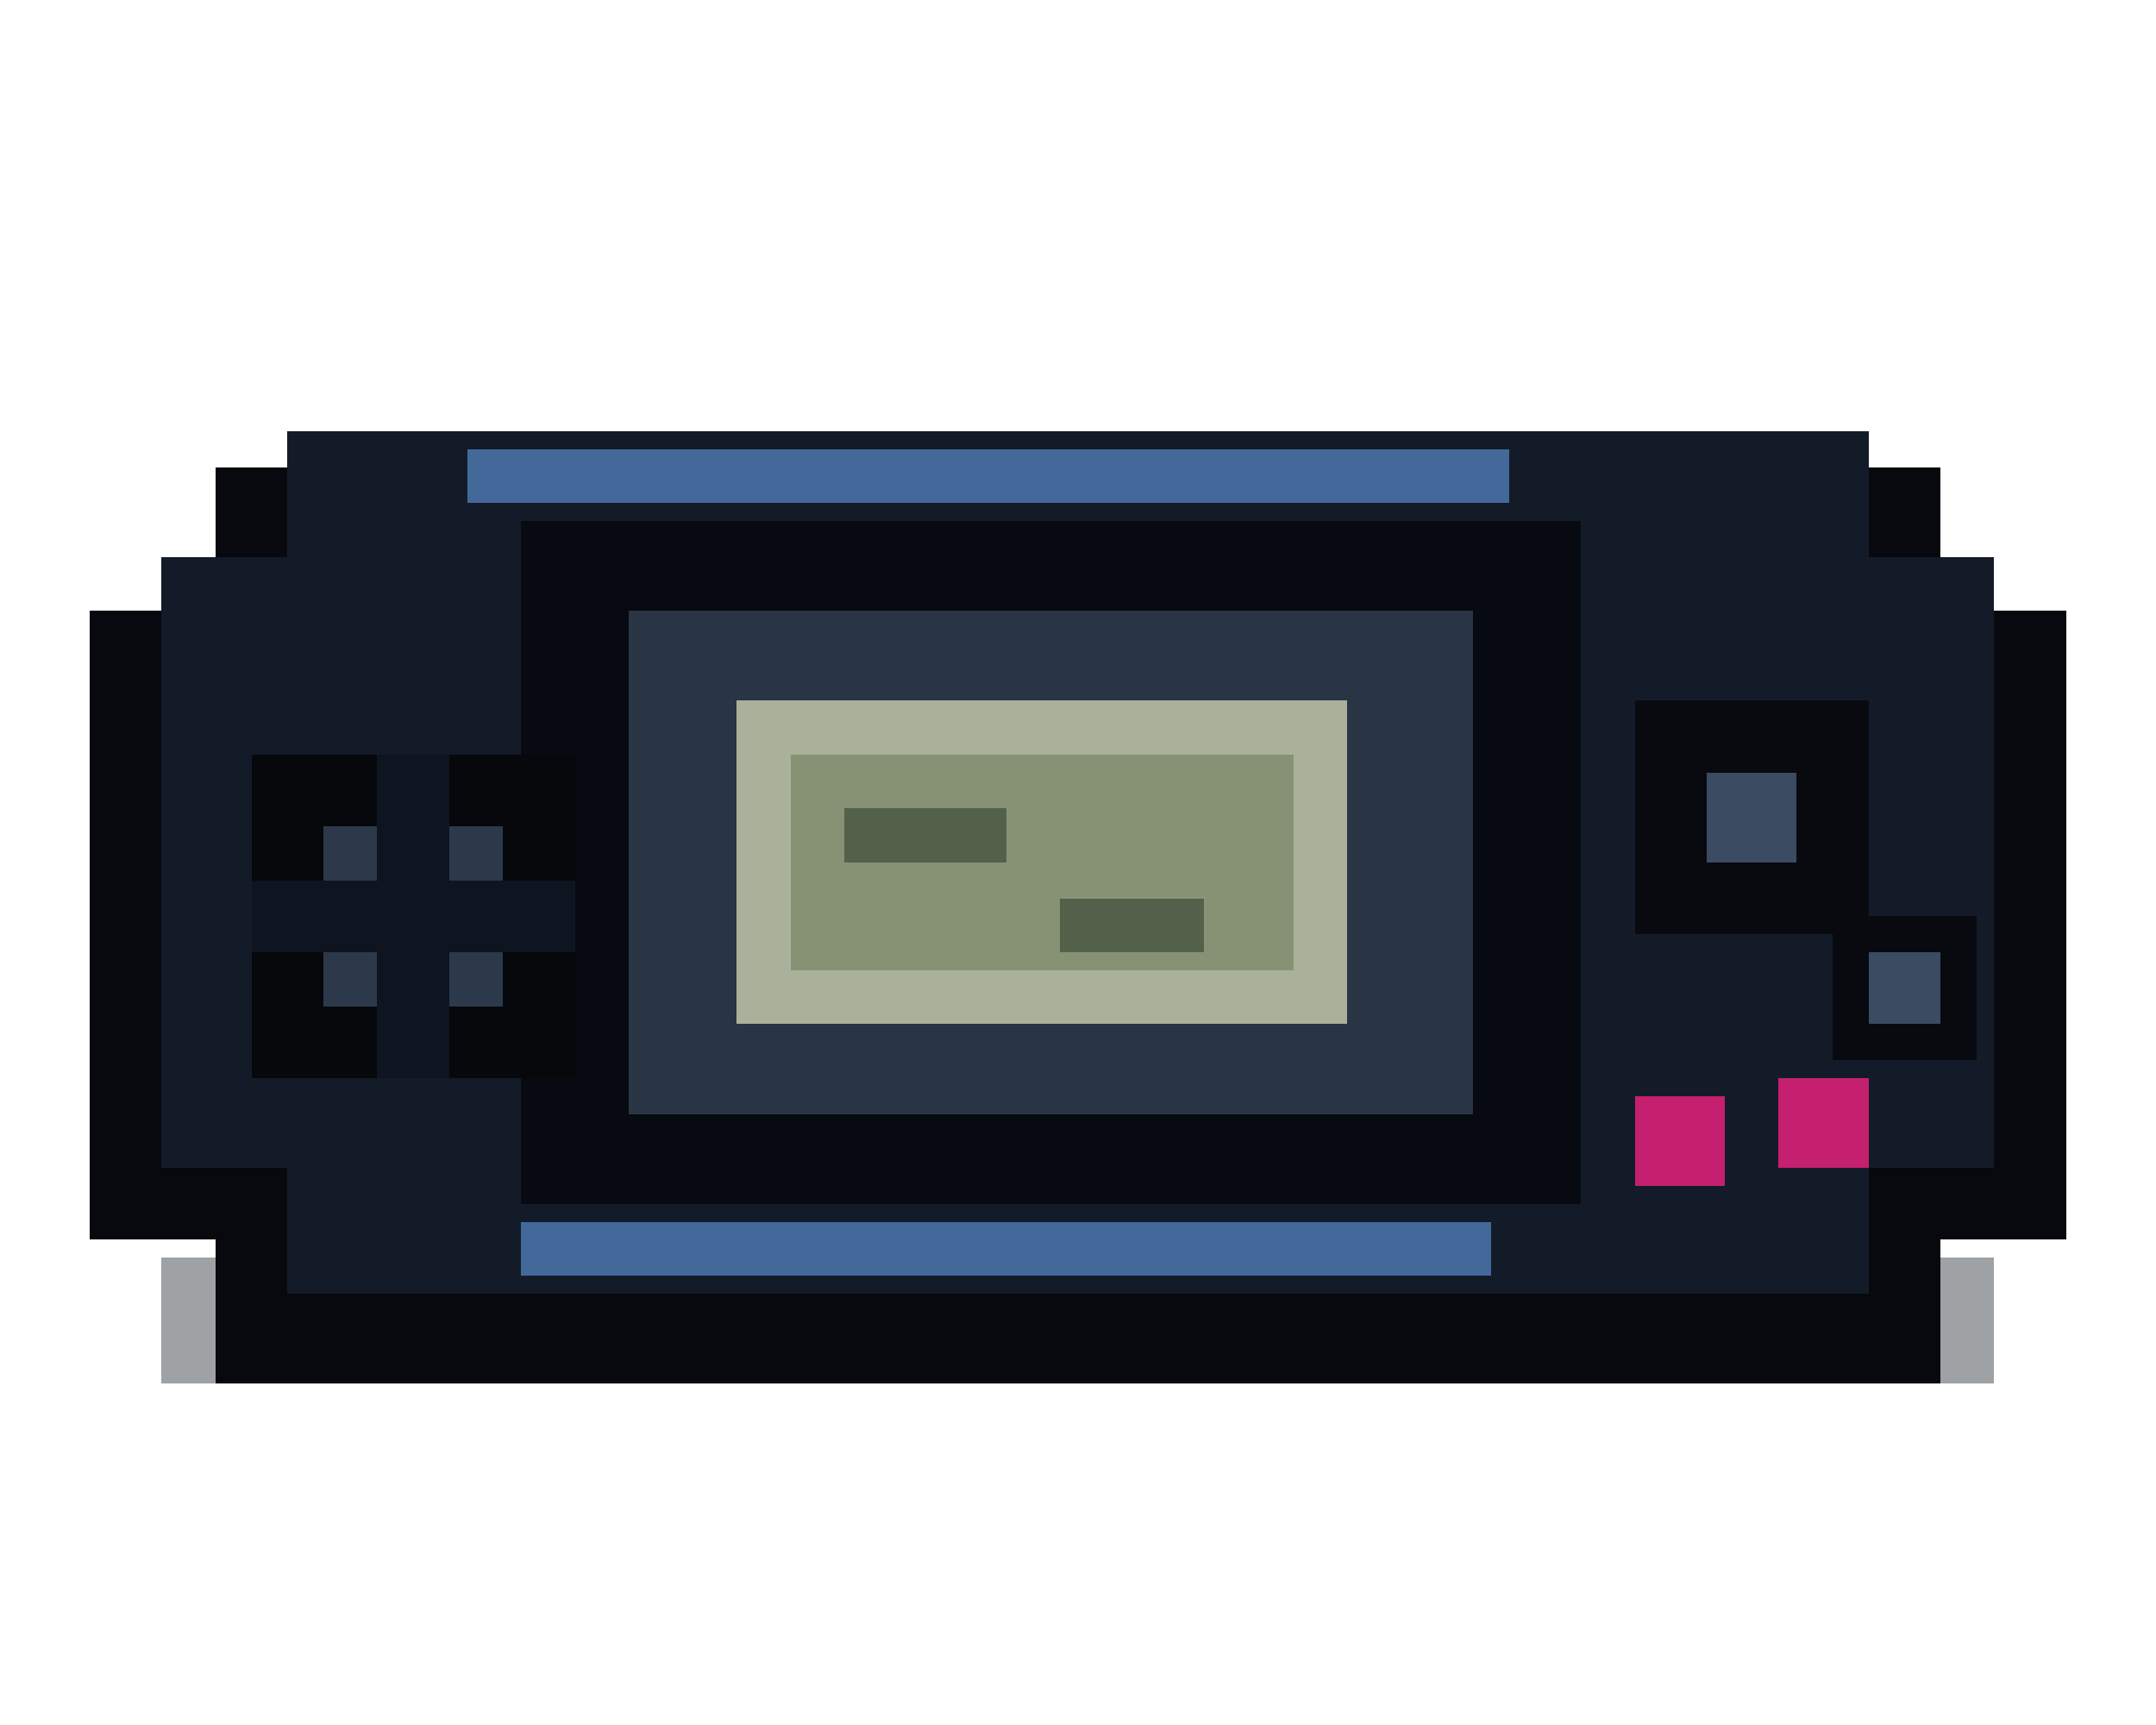
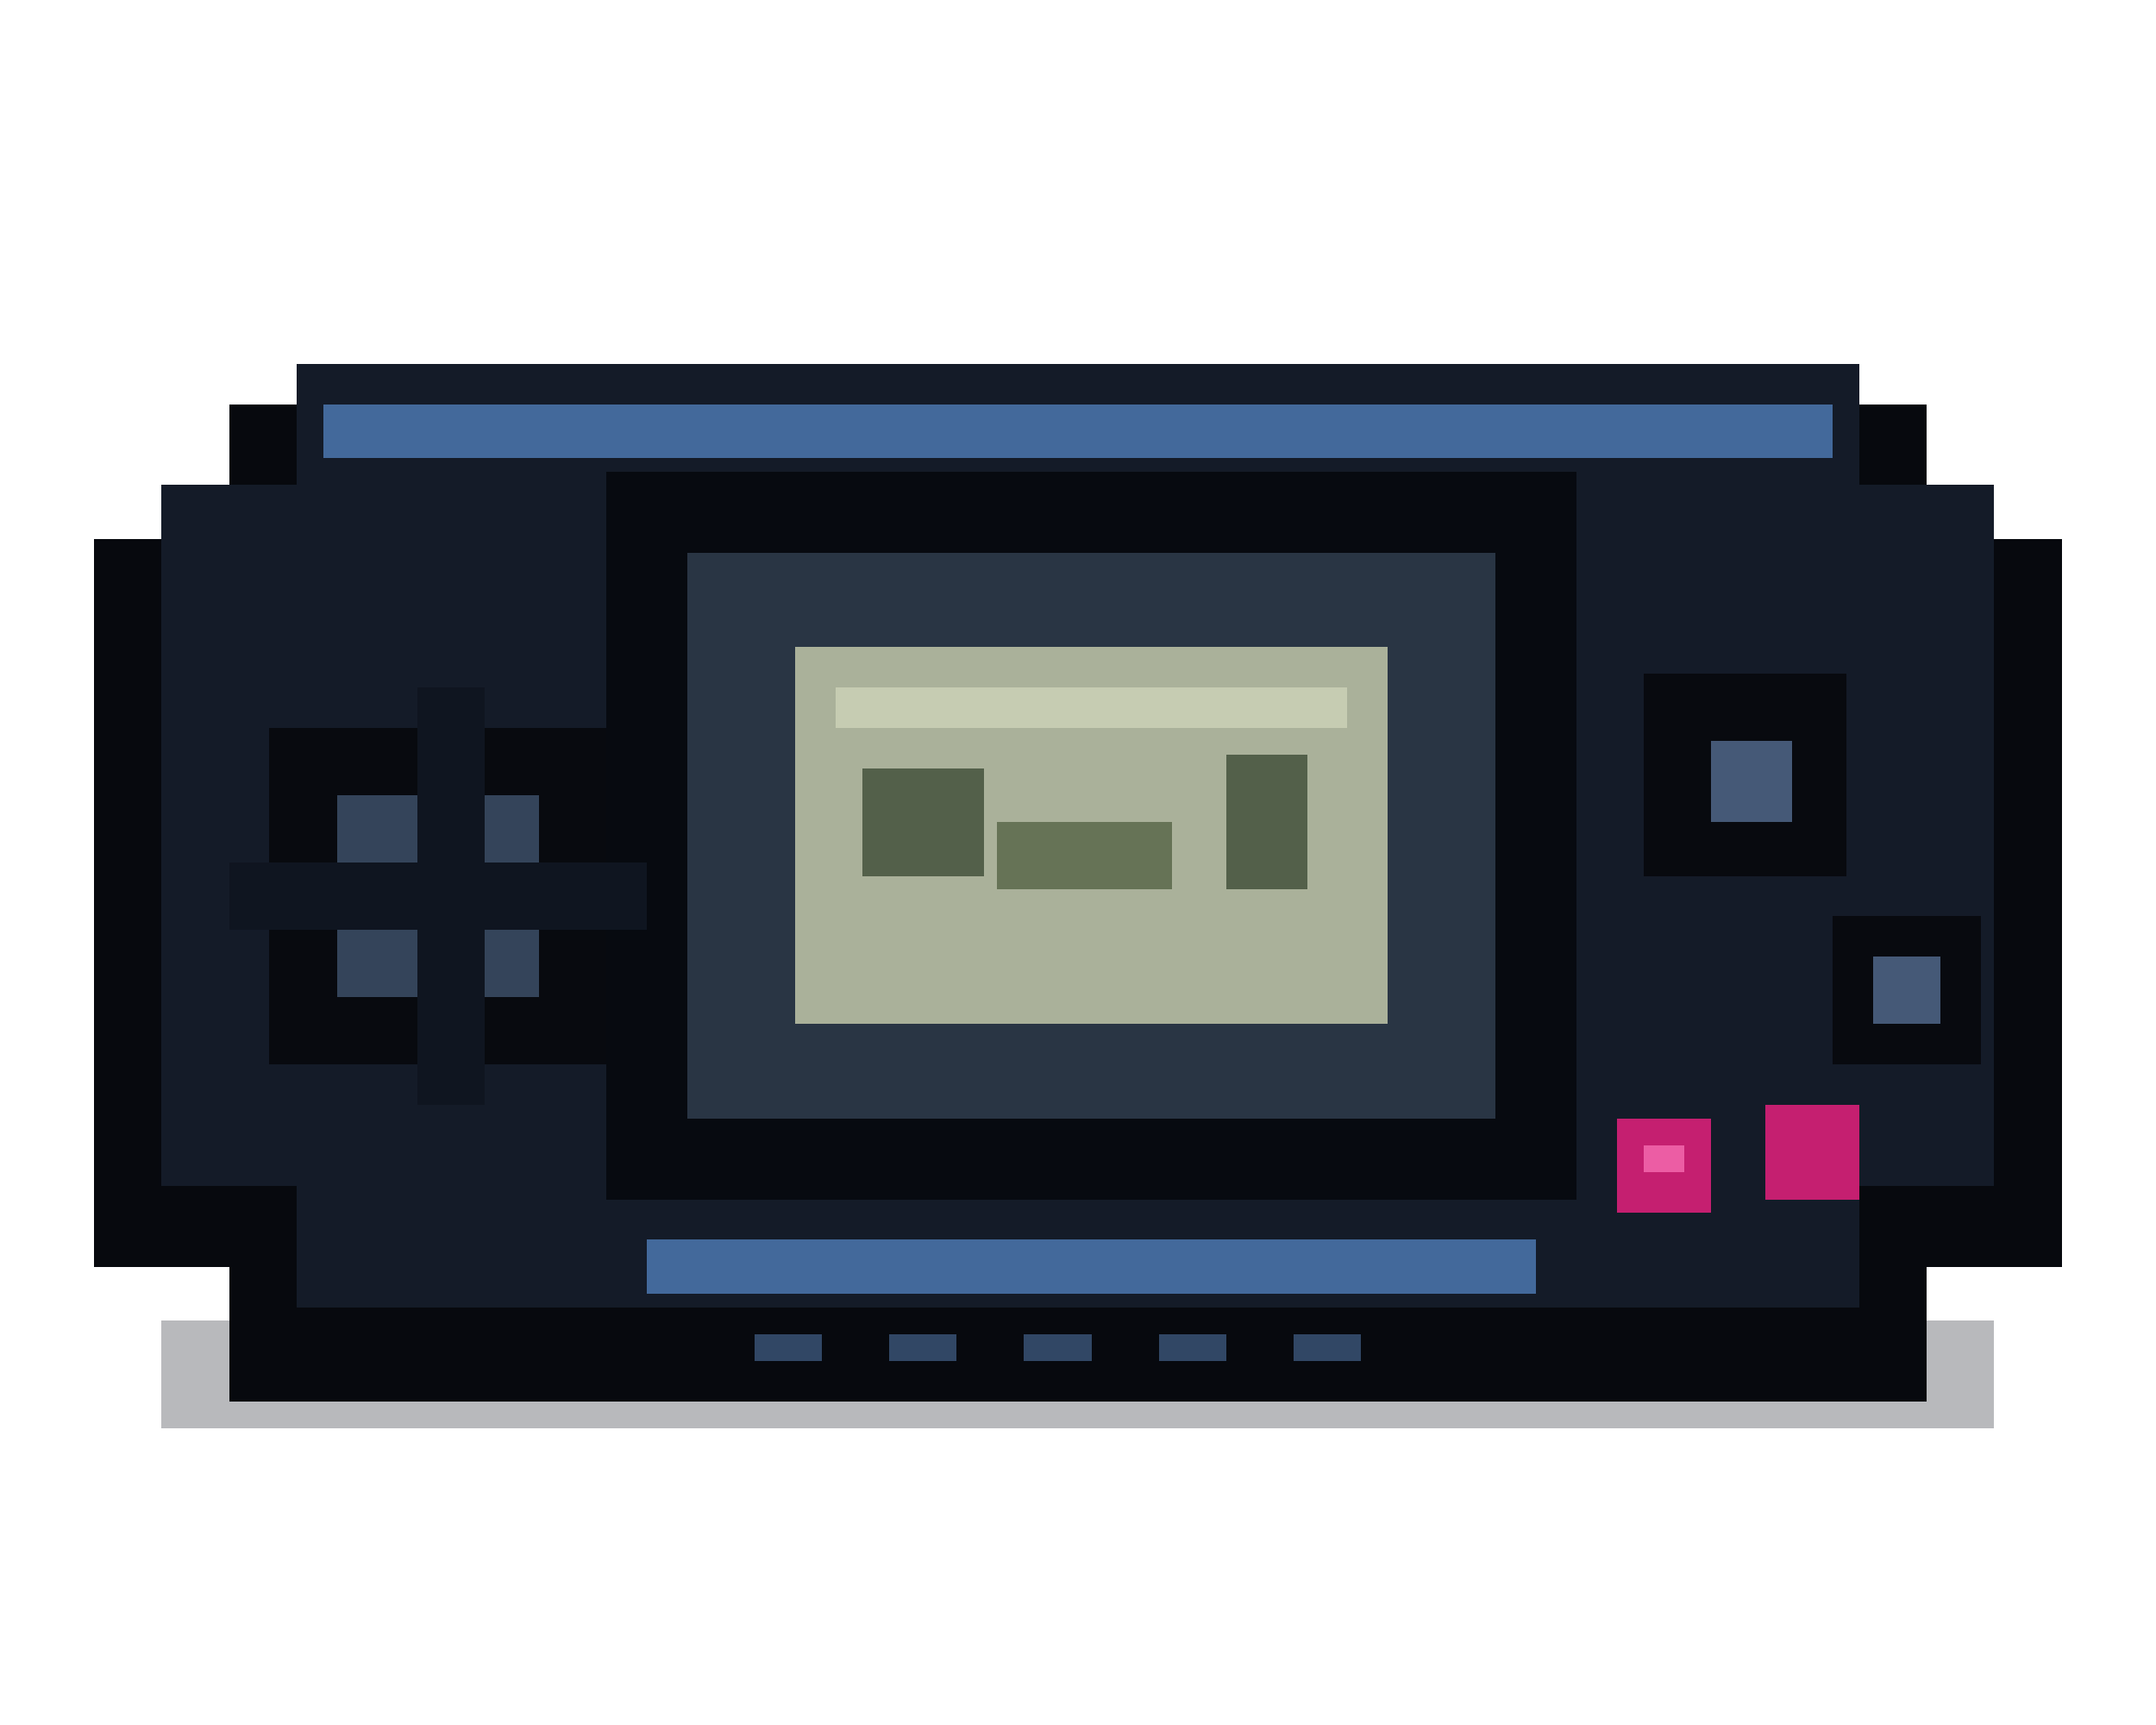
- <svg xmlns="http://www.w3.org/2000/svg" viewBox="0 0 120 96" shape-rendering="crispEdges">
-   <rect x="9" y="70" width="102" height="7" fill="#172126" opacity=".42" />
-   <path d="M5 34h7v-8h96v8h7v35h-7v8H12v-8H5z" fill="#07090e" />
-   <path d="M9 31h7v-7h88v7h7v34h-7v7H16v-7H9z" fill="#141b28" />
-   <rect x="29" y="29" width="59" height="38" fill="#070a10" />
-   <rect x="35" y="34" width="47" height="28" fill="#293544" />
-   <rect x="41" y="39" width="34" height="18" fill="#aab19a" />
-   <rect x="44" y="42" width="28" height="12" fill="#879275" />
-   <rect x="47" y="45" width="9" height="3" fill="#53604a" />
-   <rect x="59" y="50" width="8" height="3" fill="#53604a" />
-   <rect x="14" y="42" width="18" height="18" fill="#06080c" />
-   <rect x="18" y="46" width="10" height="10" fill="#2c394b" />
-   <rect x="21" y="42" width="4" height="18" fill="#0f1520" />
-   <rect x="14" y="49" width="18" height="4" fill="#0f1520" />
-   <rect x="91" y="39" width="13" height="13" fill="#080a0f" />
-   <rect x="95" y="43" width="5" height="5" fill="#3b4b62" />
-   <rect x="102" y="51" width="8" height="8" fill="#080a0f" />
-   <rect x="104" y="53" width="4" height="4" fill="#3b4b62" />
-   <rect x="91" y="61" width="5" height="5" fill="#c51f70" />
-   <rect x="99" y="60" width="5" height="5" fill="#c51f70" />
-   <rect x="26" y="25" width="58" height="3" fill="#43699b" />
-   <rect x="29" y="68" width="54" height="3" fill="#43699b" />
+ <svg xmlns="http://www.w3.org/2000/svg" viewBox="0 0 160 128" shape-rendering="crispEdges">
+   <rect x="12" y="98" width="136" height="8" fill="#11151d" opacity=".3" />
+   <path d="M7 40h10v-10h126v10h10v54h-10v10H17V94H7z" fill="#07090e" />
+   <path d="M12 36h10v-9h116v9h10v52h-10v9H22v-9H12z" fill="#141b28" />
+   <rect x="24" y="30" width="112" height="4" fill="#43699b" />
+   <rect x="45" y="35" width="72" height="54" fill="#070a10" />
+   <rect x="51" y="41" width="60" height="42" fill="#293544" />
+   <rect x="59" y="48" width="44" height="28" fill="#aab19a" />
+   <rect x="62" y="51" width="38" height="3" fill="#c6ccb2" />
+   <rect x="64" y="57" width="9" height="8" fill="#53604a" />
+   <rect x="74" y="61" width="13" height="5" fill="#667356" />
+   <rect x="91" y="56" width="6" height="10" fill="#53604a" />
+   <rect x="20" y="54" width="25" height="25" fill="#080a0f" />
+   <rect x="25" y="59" width="15" height="15" fill="#34445a" />
+   <rect x="31" y="51" width="5" height="31" fill="#0f1520" />
+   <rect x="17" y="64" width="31" height="5" fill="#0f1520" />
+   <rect x="122" y="50" width="15" height="15" fill="#080a0f" />
+   <rect x="127" y="55" width="6" height="6" fill="#455977" />
+   <rect x="136" y="68" width="11" height="11" fill="#080a0f" />
+   <rect x="139" y="71" width="5" height="5" fill="#455977" />
+   <rect x="120" y="83" width="7" height="7" fill="#c51f70" />
+   <rect x="131" y="82" width="7" height="7" fill="#c51f70" />
+   <rect x="122" y="85" width="3" height="2" fill="#ec5da4" />
+   <rect x="48" y="92" width="66" height="4" fill="#43699b" />
+   <rect x="56" y="99" width="5" height="2" fill="#314765" />
+   <rect x="66" y="99" width="5" height="2" fill="#314765" />
+   <rect x="76" y="99" width="5" height="2" fill="#314765" />
+   <rect x="86" y="99" width="5" height="2" fill="#314765" />
+   <rect x="96" y="99" width="5" height="2" fill="#314765" />
</svg>
